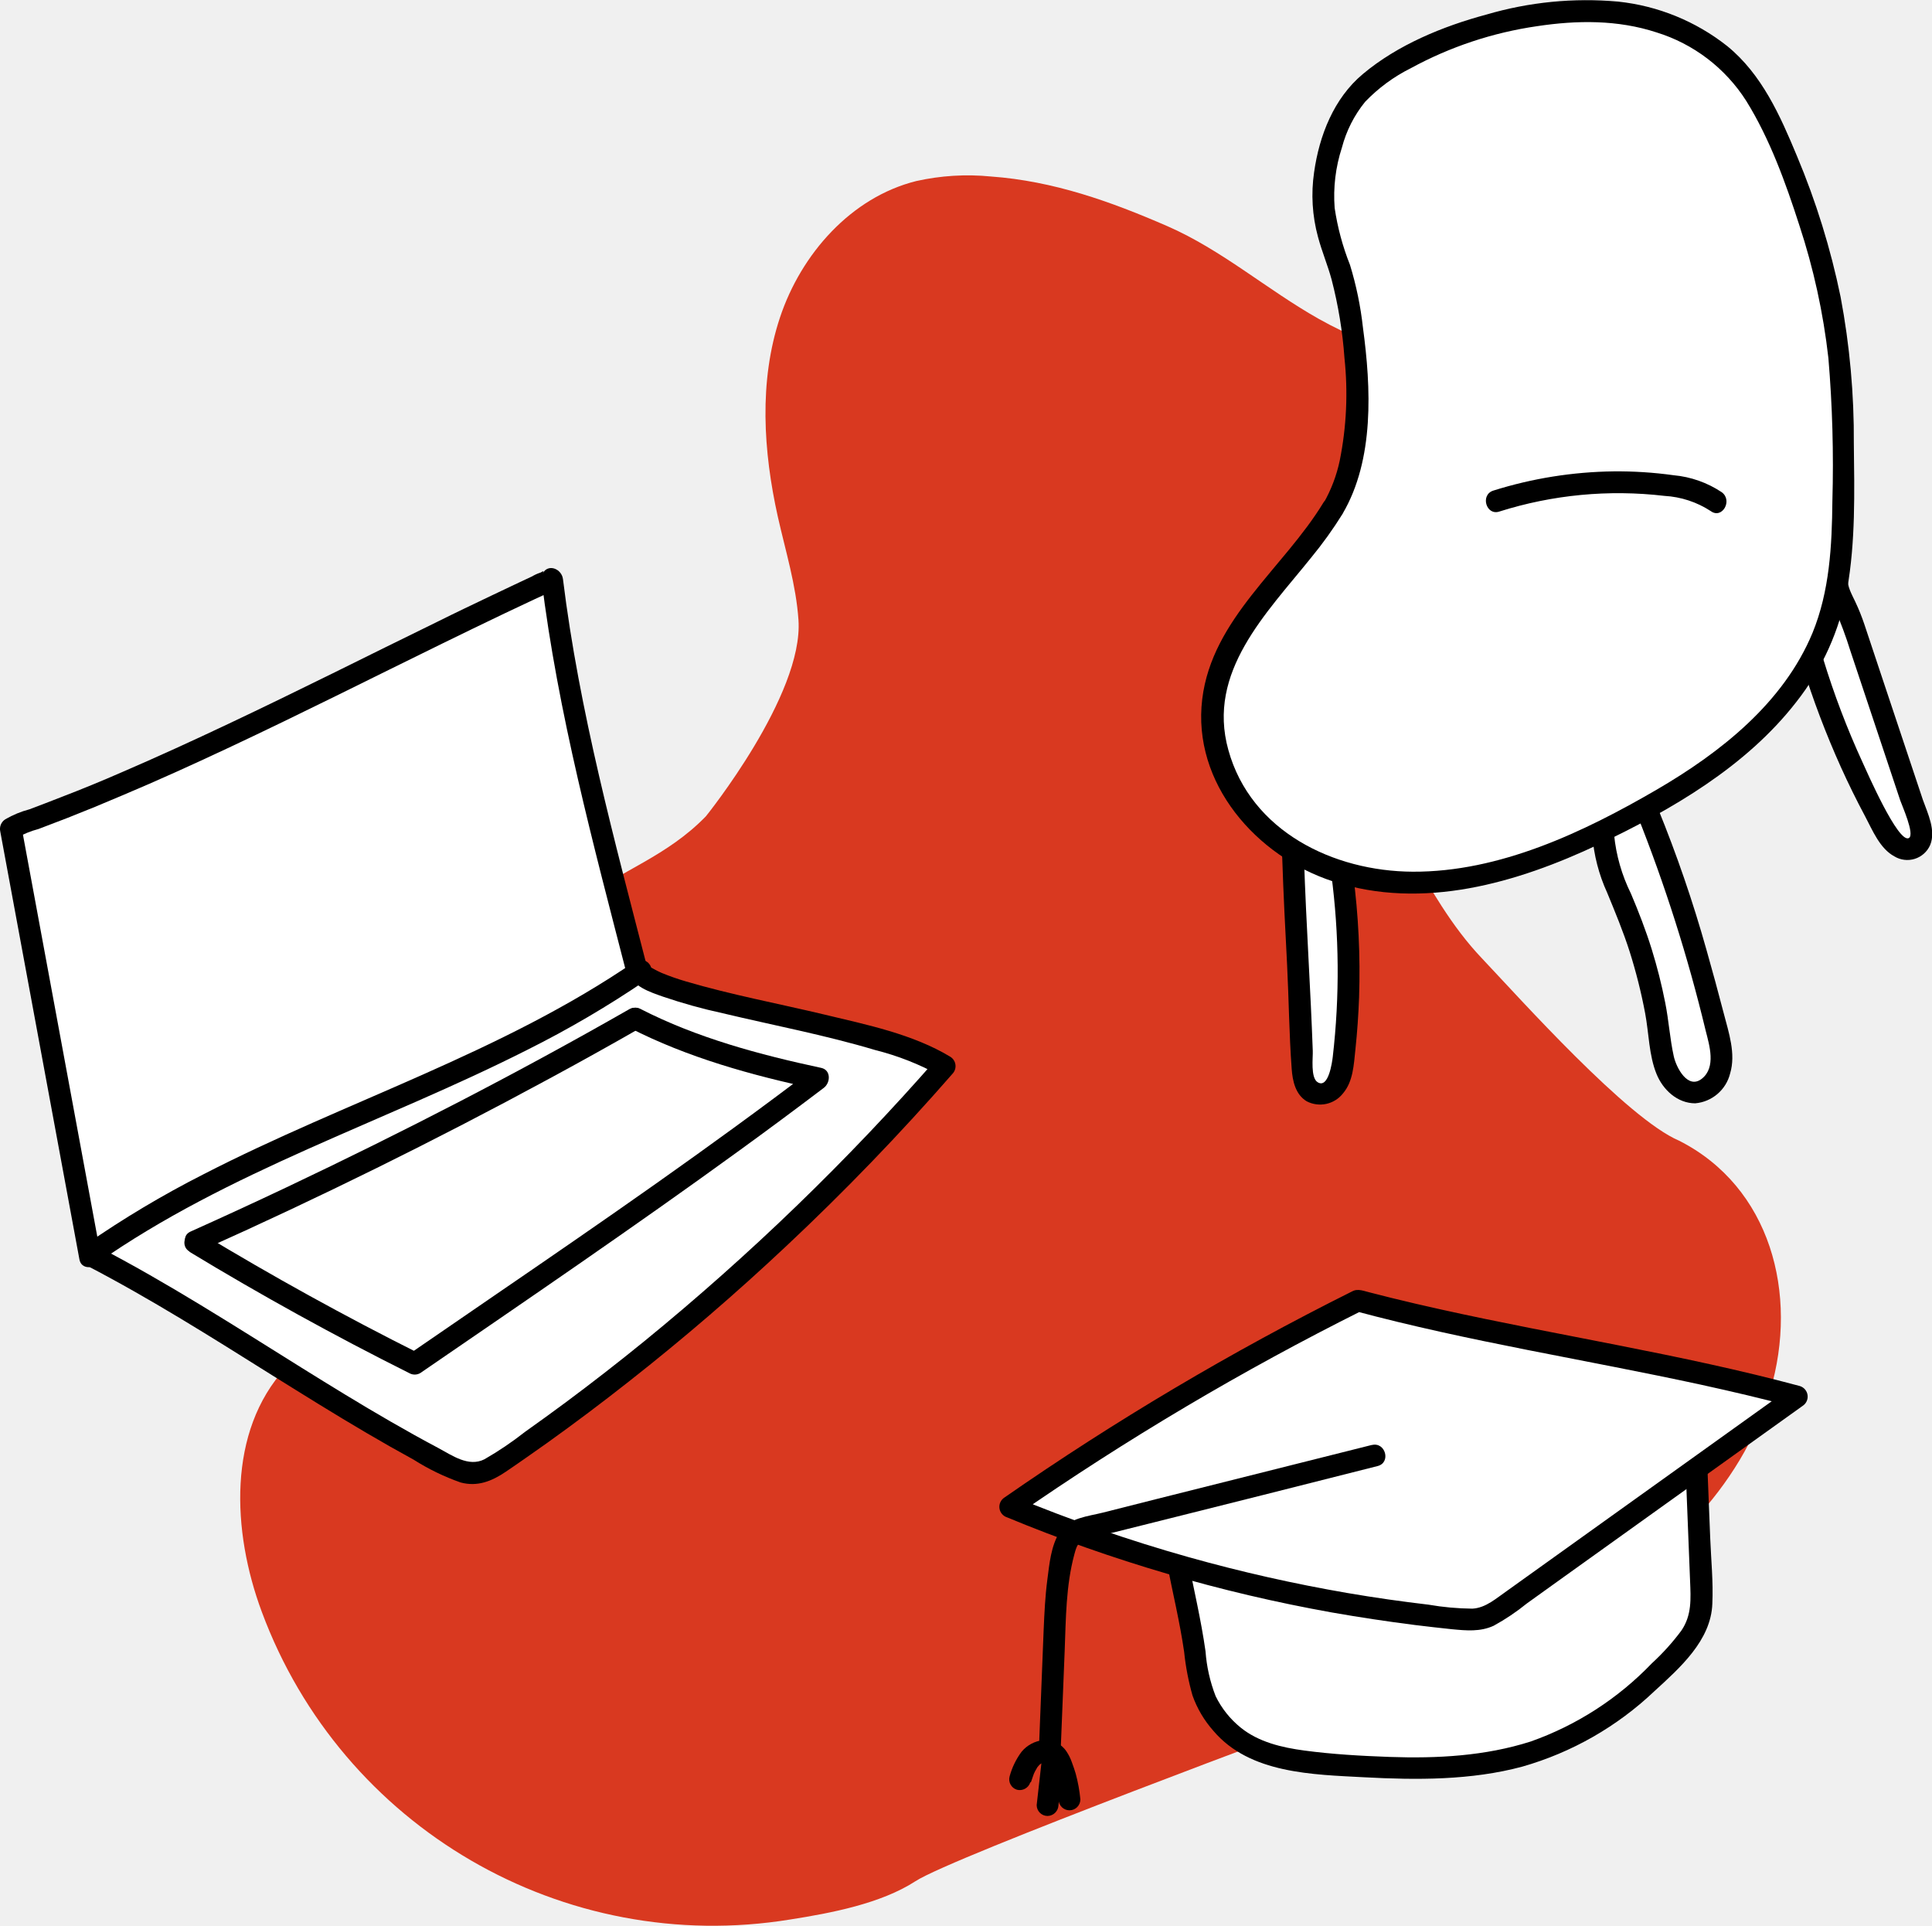
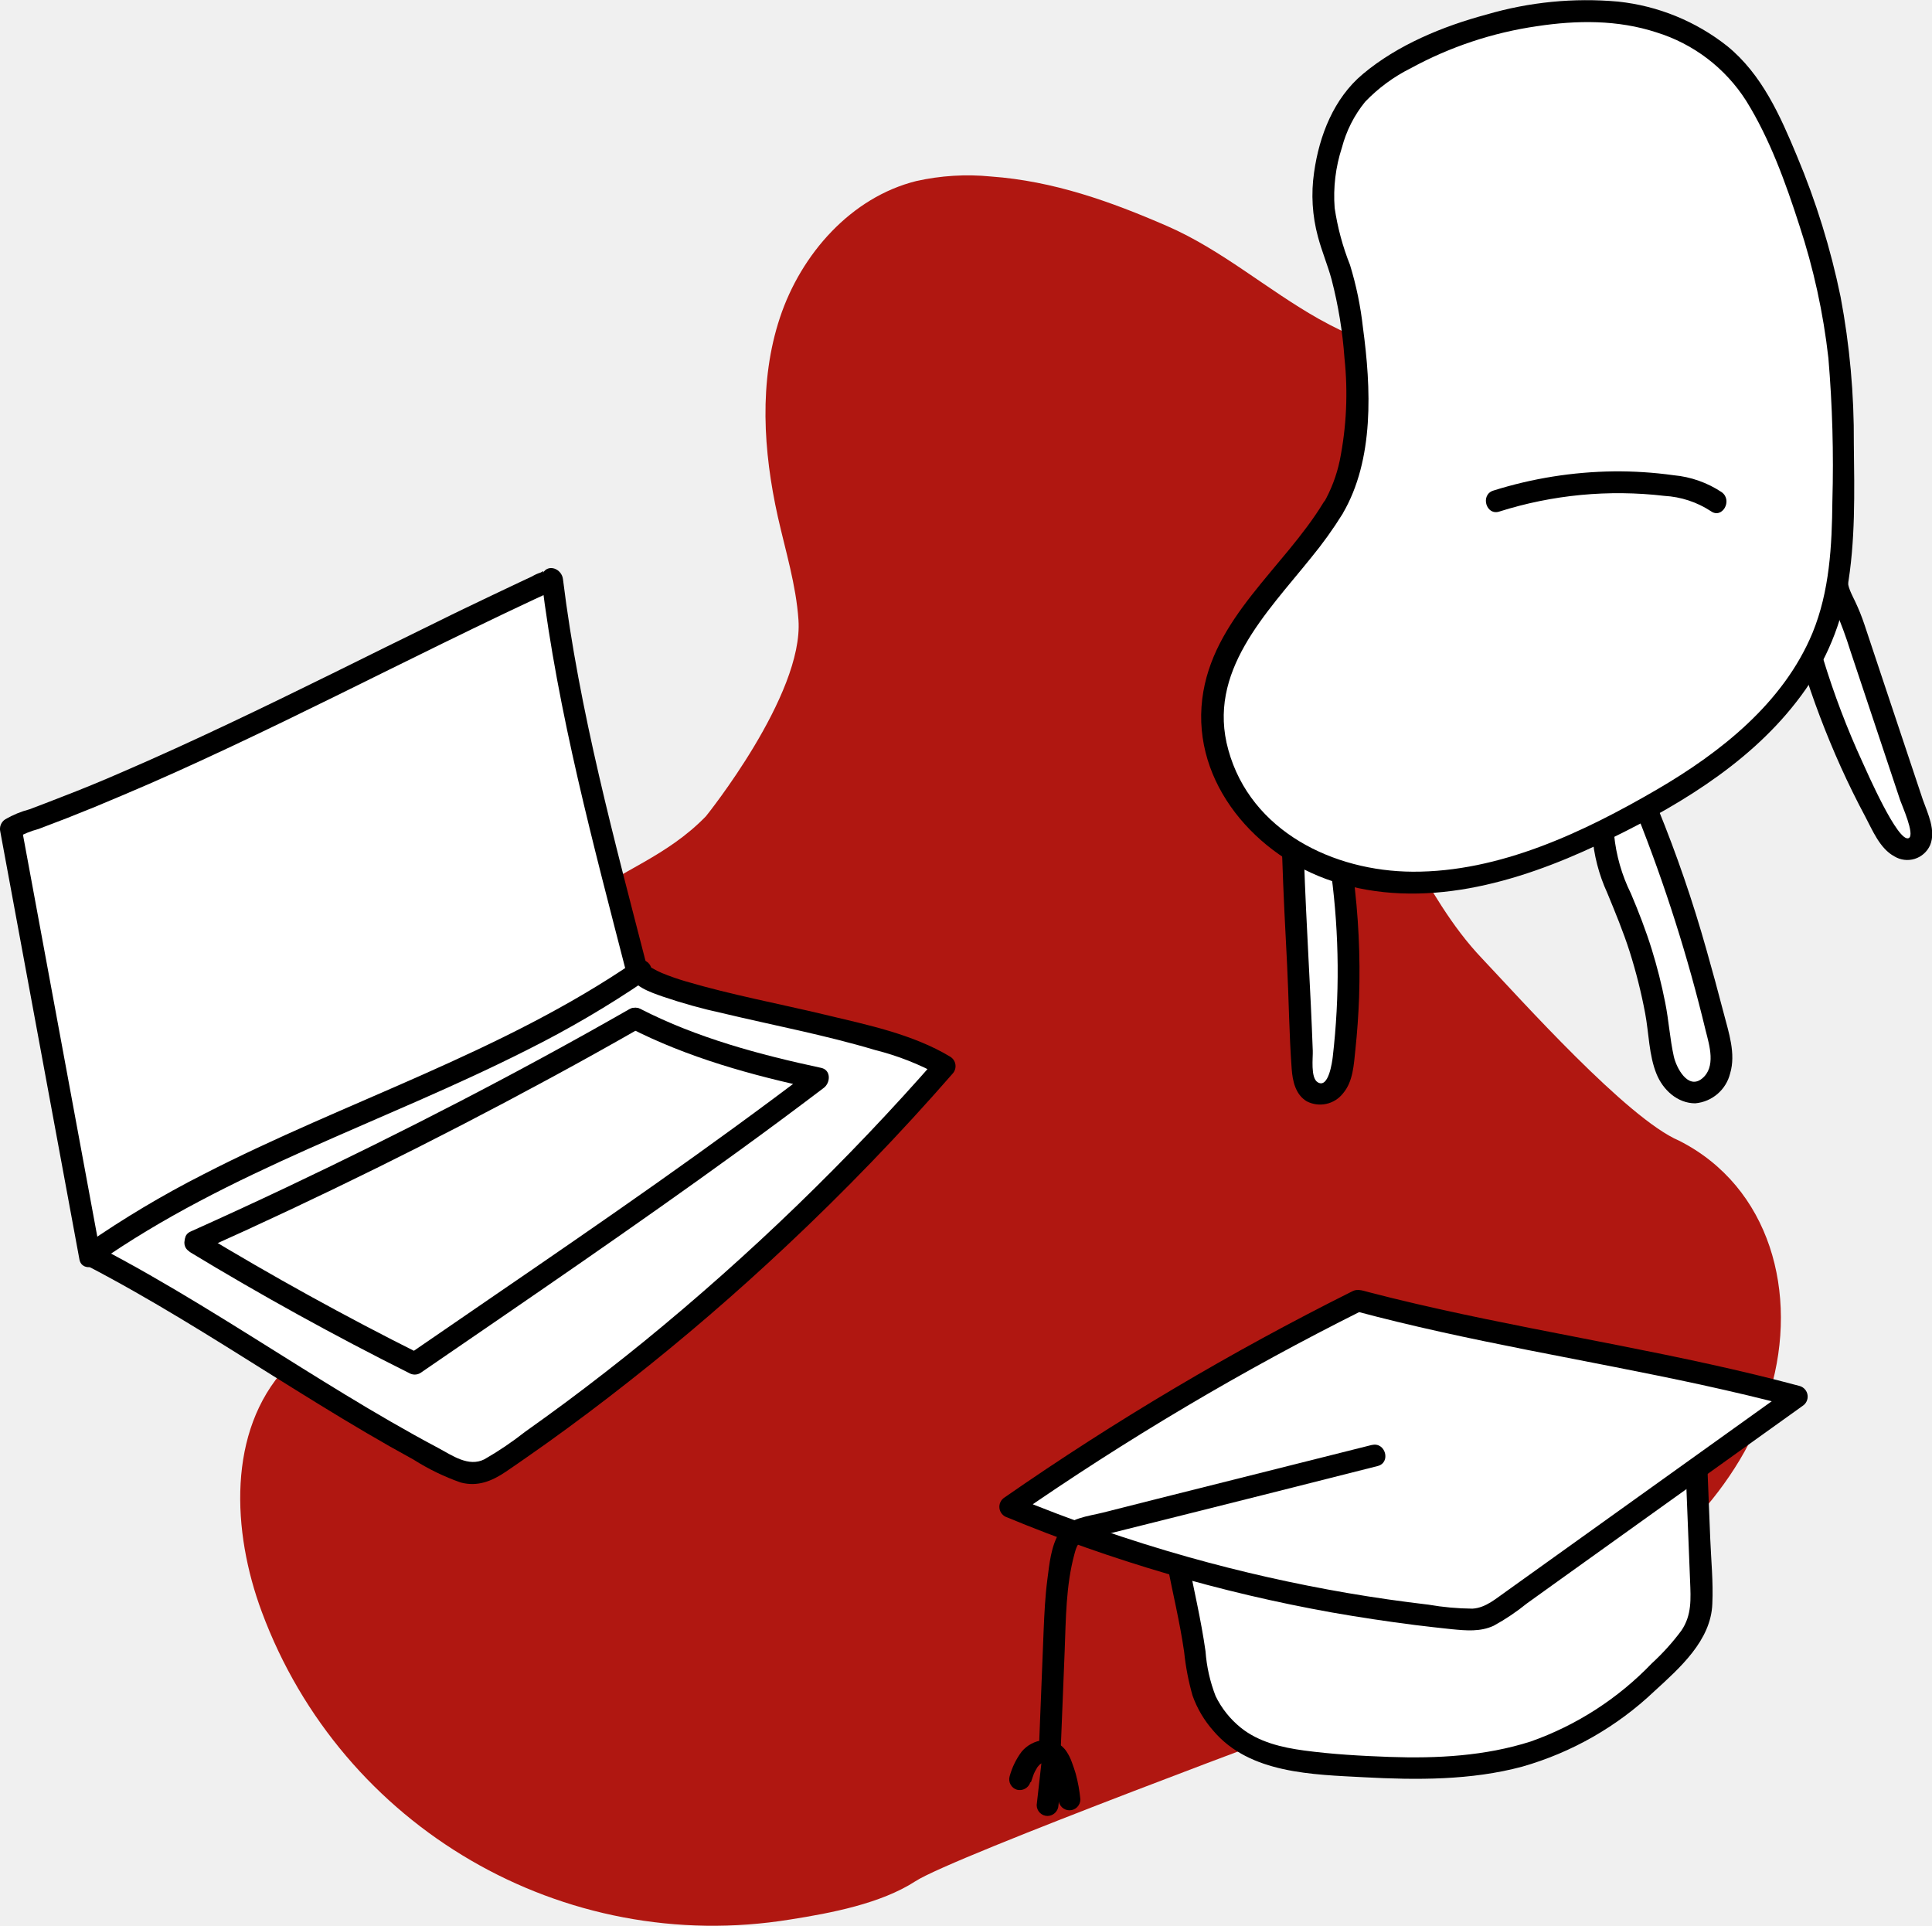
<svg xmlns="http://www.w3.org/2000/svg" viewBox="0 0 265.7 264.78">
  <defs>
-     <style>.cls-1{fill:#d93920;}.cls-2{fill:#fff;}</style>
+     <style>.cls-1{fill:#b01711;}.cls-2{fill:#fff;}</style>
  </defs>
  <g id="Layer_2" data-name="Layer 2">
    <g id="Layer_1-2" data-name="Layer 1">
      <path class="cls-1" d="M216.23,222.1c-9.75,5.55-20.39,9.26-30.89,13.12-4.32,1.59-54.29,20.12-59.44,23.47-4.76,3.09-11.66,4.39-17.19,5.26A66.19,66.19,0,0,1,36,221.64c-4.12-11.08-4.73-24.82,3.27-33.53,3.11-3.39,7.25-5.71,10.32-9.13,5.58-6.24,3.63-11.57,4.4-18.66.86-7.95,3.53-15.14,8.69-21A101.17,101.17,0,0,1,79.39,124.1c6.2-4.49,12.35-6.36,17.69-11.85,0,0,13.45-16.67,12.73-27-.33-4.82-1.78-9.48-2.84-14.2-2-9-2.62-18.6.29-27.37S117.06,27.13,126,24.9a32.46,32.46,0,0,1,10.27-.63c8.59.62,16.44,3.42,24.25,6.82,7.51,3.27,13.76,8.77,20.86,12.77,1.07.6,2.15,1.16,3.26,1.69,3.19,1.5,6.55,2.62,9.83,3.92,2.91,1.16,5.75,2.47,8.59,3.79,4.74,2.22,8.23,4.14,12.93,6.46,3,1.56,2.81,4.68,2.59,8A23.58,23.58,0,0,1,211,83.58c-2.4,2.13-5.11,2.61-7.95,4a28.37,28.37,0,0,0-8.36,5.86c-3.46,3.63-5.66,8.69-5,13.67.45,3.47,2.21,6.61,3.93,9.66,3,5.28,6,10.62,10.17,15,5.3,5.6,20,22.06,27.13,25.09,12.52,6.34,16.49,21,12.52,34.44S228.43,215.16,216.23,222.1Z" />
      <path class="cls-2" d="M177.84,117.94c.31,9.92,1,18.65,1.28,28.57,0,1.45.28,3.2,1.61,3.77a2.62,2.62,0,0,0,3-1.12,7.37,7.37,0,0,0,1-3.33,101.77,101.77,0,0,0-.14-25.57" />
      <path d="M176.34,117.94c.16,4.92.41,9.83.67,14.75.24,4.76.28,9.55.63,14.29.12,1.67.52,3.53,2.06,4.46a4,4,0,0,0,5-1.09c1.39-1.63,1.48-3.93,1.7-6q.38-3.6.51-7.23a103.62,103.62,0,0,0-.82-16.89,1.56,1.56,0,0,0-1.5-1.5,1.5,1.5,0,0,0-1.5,1.5,102.25,102.25,0,0,1,.2,25.09c-.08.67-.57,4.44-2.08,3.5-1-.61-.63-3.42-.67-4.31-.15-4.18-.36-8.37-.58-12.55-.24-4.68-.48-9.37-.63-14.05-.06-1.93-3.06-1.94-3,0Z" />
      <path class="cls-2" d="M226.58,111.55a218.61,218.61,0,0,1,9.51,30,12,12,0,0,1,.53,5.1,4.13,4.13,0,0,1-3.3,3.51,4.19,4.19,0,0,1-3.86-2.46,13.83,13.83,0,0,1-1.12-4.7,71.94,71.94,0,0,0-4.82-18.17c-1.35-3.27-3-6.55-3-10.08" />
      <path d="M225.13,112a218.32,218.32,0,0,1,9.45,29.75c.51,2,1.44,5-.51,6.57s-3.54-1.52-3.88-3.05c-.54-2.43-.69-4.95-1.18-7.39a71.4,71.4,0,0,0-1.86-7.36c-.81-2.6-1.79-5.13-2.85-7.63a23.38,23.38,0,0,1-2.32-8.1c-.07-1.92-3.07-1.93-3,0a23.28,23.28,0,0,0,2.06,8c1.1,2.67,2.2,5.32,3.08,8.07a72.87,72.87,0,0,1,2.13,8.47c.52,2.75.51,5.79,1.58,8.39.88,2.15,2.86,4,5.31,4a5.43,5.43,0,0,0,4.8-4.12c.81-2.7-.2-5.63-.88-8.25q-1.14-4.39-2.38-8.75A181.66,181.66,0,0,0,228,111.15c-.73-1.76-3.64-1-2.9.8Z" />
      <path class="cls-2" d="M252.73,79.17c-.4,1.89,1.33,4.35,1.94,6.18l9.13,27.38c.41,1.24.73,2.84-.29,3.66a2.21,2.21,0,0,1-2.56-.1,6.23,6.23,0,0,1-1.69-2.14,115,115,0,0,1-10-23.17" />
      <path d="M251.28,78.78a8.48,8.48,0,0,0,1.05,4.94,56.8,56.8,0,0,1,2.15,5.8l4.57,13.7,2.28,6.84c.21.64,2.05,4.7,1.19,5.18-1.46.81-5.83-9.24-6.38-10.43a112.57,112.57,0,0,1-5.41-14.23c-.57-1.84-3.47-1-2.9.8a122.42,122.42,0,0,0,5.34,14.11q1.56,3.45,3.35,6.8c1,1.88,2,4.39,4,5.47a3.43,3.43,0,0,0,4.92-1.54c.83-2-.32-4.35-1-6.25l-5.2-15.58-2.83-8.5a28.15,28.15,0,0,0-1.28-3.18c-.42-.9-1.13-2.11-1-3.14.29-1.89-2.6-2.7-2.9-.79Z" />
      <path class="cls-2" d="M183.32,69.87c-5.31,8.85-14.84,15.66-16.39,25.87-1.22,8,3.23,16.18,9.93,20.69s15.25,5.66,23.25,4.54,15.55-4.33,22.74-8c12.08-6.15,24.26-14.62,28.53-27.48,2-6.12,2.07-12.68,2.09-19.12a161.83,161.83,0,0,0-.53-16.92,100,100,0,0,0-8.52-30.53,37,37,0,0,0-4.73-8.3c-5.26-6.51-14.07-9.45-22.44-9.09A54.7,54.7,0,0,0,193.2,8.09c-4.54,2.51-6.94,4.73-8.54,7.82a28.17,28.17,0,0,0-2.56,8.52c-.59,4.72.59,8.1,2.06,12.27S189.25,60,183.32,69.87Z" />
      <path d="M182,69.12c-5.46,9-15.3,15.93-16.66,27-1.42,11.61,7.47,21.67,18,25.09,12.32,4,25.28.22,36.55-5.11,10-4.75,20.23-10.67,27.14-19.56a35.23,35.23,0,0,0,7-15.52c1.16-6.56,1-13.32.92-20a105.1,105.1,0,0,0-1.82-20.19,104.17,104.17,0,0,0-6-19.37c-2.31-5.55-4.82-11.24-9.6-15.13a29.14,29.14,0,0,0-15-6.11A48.76,48.76,0,0,0,204.43,2c-6,1.61-12.22,4.17-17,8.18-4,3.34-6,8.47-6.71,13.53a21.79,21.79,0,0,0,.53,8.84c.53,2,1.34,3.9,1.88,5.89a59.94,59.94,0,0,1,1.77,10.8,46.56,46.56,0,0,1-.65,14.09,20.14,20.14,0,0,1-2.2,5.81,1.5,1.5,0,0,0,2.59,1.51c4.39-7.47,3.92-17.32,2.8-25.6a46.79,46.79,0,0,0-1.78-8.62,35,35,0,0,1-2.11-7.83,21.49,21.49,0,0,1,1-8.31A16.68,16.68,0,0,1,187.74,14,22.71,22.71,0,0,1,194,9.39,51.77,51.77,0,0,1,211.39,3.6c5.49-.83,11.08-.89,16.41.85a22.51,22.51,0,0,1,12.35,9.42c3.24,5.21,5.43,11.28,7.3,17.09a90.81,90.81,0,0,1,4,18.27A174.67,174.67,0,0,1,252,68.91c-.06,6.14-.38,12.39-2.74,18.14-4,9.62-12.64,16.42-21.39,21.52-10.1,5.88-21.66,11.36-33.58,11.3-10.9-.05-22.27-5.55-25.36-16.74-3-10.74,5.25-18.8,11.38-26.44a56.25,56.25,0,0,0,4.35-6.06C185.62,69,183,67.47,182,69.12Z" />
      <path class="cls-2" d="M205.78,68.9a55.41,55.41,0,0,1,23.59-2.16A13.38,13.38,0,0,1,236,69" />
      <path d="M206.18,70.35a54.25,54.25,0,0,1,22.72-2.16,13,13,0,0,1,6.37,2.09c1.56,1.15,3.06-1.45,1.52-2.59a14.26,14.26,0,0,0-6.63-2.34,55.72,55.72,0,0,0-8.26-.53,57.51,57.51,0,0,0-16.52,2.64c-1.84.57-1,3.47.8,2.89Z" />
      <path class="cls-2" d="M87.65,133.75c-4.48-17.37-9.54-36.15-11.73-54.13l0,0c-25.44,11.73-48,24.57-74.12,34.08l-.3.23,10.89,58.81" />
      <path d="M89.09,133.35c-4.57-17.74-9.43-35.52-11.67-53.73-.17-1.36-2-2.19-2.8-.76.33-.6-.16-.13-.35-.1a5.33,5.33,0,0,0-1.09.5l-1.73.81L67.59,81.9c-2.48,1.19-5,2.38-7.42,3.59Q53,89,45.78,92.58c-9.59,4.72-19.22,9.38-29,13.6Q12.62,108,8.45,109.6c-1.46.57-2.92,1.14-4.4,1.69a13.5,13.5,0,0,0-3.32,1.37,1.58,1.58,0,0,0-.69,1.7l10.88,58.81c.35,1.9,3.24,1.09,2.89-.8L2.93,113.56l-.69,1.69A12.5,12.5,0,0,1,5.29,114q2-.75,4-1.53,3.77-1.48,7.5-3.08c5-2.1,9.89-4.33,14.77-6.62,9.85-4.62,19.55-9.52,29.32-14.3q4.23-2.07,8.47-4.1l4.09-1.93,2.17-1c.59-.27,1.3-.47,1.64-1.08l-2.79-.75c2.27,18.49,7.14,36.52,11.78,54.53.48,1.86,3.38,1.07,2.89-.8Z" />
      <path class="cls-2" d="M12.63,172.7c16.67,8.63,31.83,19.94,48.5,28.57a7.9,7.9,0,0,0,4.5,1.3A8.28,8.28,0,0,0,69,201a327,327,0,0,0,61-54.4c-9.24-5.65-38.59-8.94-41.83-12.81v-.26c-23.82,16.44-51.95,22.29-75.65,39" />
      <path d="M11.87,174c8.82,4.58,17.22,9.89,25.63,15.16,4.28,2.67,8.56,5.34,12.91,7.89,2.14,1.26,4.29,2.48,6.47,3.67a31.68,31.68,0,0,0,6.47,3.14c2.32.62,4.29-.18,6.2-1.47s3.84-2.66,5.74-4q5.71-4.09,11.24-8.45,11.22-8.82,21.64-18.62,12-11.26,22.82-23.66a1.52,1.52,0,0,0-.31-2.35c-5.13-3.1-11.48-4.4-17.24-5.78-6.36-1.52-12.82-2.72-19.1-4.57A32.91,32.91,0,0,1,91,133.79a12.18,12.18,0,0,1-1.25-.63c-.47-.29-.21-.06-.57-.47l.44,1.06v-.26a1.51,1.51,0,0,0-2.26-1.3C69,144.79,47.61,151.38,28,161.47a138.28,138.28,0,0,0-16.25,9.7c-1.57,1.1-.07,3.7,1.52,2.59C31.44,161,52.84,154.33,72.55,144.35a140.85,140.85,0,0,0,16.31-9.57l-2.25-1.29c-.06,2.08,3,3,4.59,3.57a74.48,74.48,0,0,0,8.18,2.27c7,1.67,14.08,3,21,5.07a37,37,0,0,1,8.81,3.46l-.3-2.36a334,334,0,0,1-40.3,38.95q-5.35,4.35-10.88,8.46c-1.83,1.35-3.67,2.69-5.52,4a46.07,46.07,0,0,1-5.57,3.76c-2.19,1.11-4.45-.54-6.36-1.56-2.19-1.16-4.36-2.37-6.51-3.61-4.17-2.4-8.26-4.92-12.34-7.46-9.22-5.75-18.36-11.63-28-16.64-1.72-.89-3.23,1.7-1.52,2.59Z" />
      <path d="M27.74,171.94Q52,161.08,75.37,148.42q6.41-3.46,12.73-7.08a1.5,1.5,0,0,0-1.51-2.59c-15.37,8.79-31.14,16.91-47.14,24.5q-6.59,3.12-13.23,6.1c-1.76.79-.23,3.38,1.52,2.59Z" />
      <path d="M26.07,172.15q14.76,8.94,30.21,16.67a1.51,1.51,0,0,0,1.51,0c14.71-10.09,29.46-20.13,43.89-30.61q5.86-4.25,11.62-8.62c.93-.71,1-2.44-.35-2.74-8.5-1.82-17.08-4.12-24.85-8.1-1.71-.88-3.23,1.71-1.51,2.59,8,4.1,16.8,6.53,25.56,8.4l-.36-2.74c-14.19,10.8-28.88,20.94-43.58,31l-11.93,8.19h1.51q-15.43-7.72-30.21-16.67c-1.65-1-3.16,1.59-1.51,2.59Z" />
      <path class="cls-2" d="M161.93,214.56c.88,4.52,1.2,5.83,2.07,10.35.52,2.67.75,7,2.08,9.32,3.64,6.55,9.1,7.64,16.56,8.29,21.3,1.83,34,.26,48.32-15.58a11.62,11.62,0,0,0,2.75-4.26,13.15,13.15,0,0,0,.31-4.34l-.64-16.13" />
      <path d="M160.49,215c.78,4,1.77,8.07,2.36,12.15a35.08,35.08,0,0,0,1.15,6,14.74,14.74,0,0,0,2.88,4.87c5,5.89,13.67,6,20.79,6.38s14.65.43,21.7-1.47a43.84,43.84,0,0,0,18.12-10.34c3.52-3.22,7.82-7,8-12.05.14-3-.17-6-.29-9l-.37-9.29c-.08-1.93-3.08-1.94-3,0l.6,15.15c.1,2.46.25,4.71-1.2,6.83a32,32,0,0,1-4.06,4.5,42.87,42.87,0,0,1-16.66,10.75c-6.26,2-12.88,2.35-19.42,2.12-3.9-.14-7.85-.36-11.72-.88-3.07-.41-6.28-1.16-8.74-3.15a12.76,12.76,0,0,1-3.45-4.33,21.27,21.27,0,0,1-1.39-6.17c-.61-4.32-1.63-8.58-2.46-12.87-.37-1.89-3.26-1.09-2.89.8Z" />
      <path class="cls-2" d="M186.66,178.91a381,381,0,0,0-47.75,28.31,215.21,215.21,0,0,0,61.7,15.41,9.15,9.15,0,0,0,3.26-.09,9.55,9.55,0,0,0,2.95-1.61L247.13,192c-18.38-5-42-8.24-60.39-13.2Z" />
      <path d="M185.9,177.61a386.16,386.16,0,0,0-47.75,28.31,1.52,1.52,0,0,0,.36,2.74,216,216,0,0,0,44.63,13.07q5.7,1,11.45,1.73c1.7.21,3.39.4,5.09.58,2,.19,3.89.37,5.74-.48a30.42,30.42,0,0,0,4.57-3.07l5.24-3.76,10.08-7.22,22.58-16.17a1.52,1.52,0,0,0-.36-2.74c-16.28-4.38-33-6.89-49.44-10.55q-3.36-.74-6.69-1.56l-3.12-.79c-1-.26-1.85-.62-2.68.15-1.43,1.3.7,3.42,2.12,2.12l.08-.07-1.46.38c15.66,4.21,31.73,6.69,47.57,10.13,4.29.94,8.57,1.94,12.82,3.08l-.36-2.74-39.1,28c-1.46,1-2.91,2.36-4.78,2.46a37.39,37.39,0,0,1-6.05-.55q-5.58-.65-11.13-1.6a216,216,0,0,1-21.8-4.92,214.92,214.92,0,0,1-24.2-8.39l.35,2.74a386.28,386.28,0,0,1,47.76-28.31C189.14,179.34,187.63,176.75,185.9,177.61Z" />
      <path d="M188.62,198.71l-29.5,7.41L151.69,208c-2,.51-4.73.72-5.95,2.66s-1.42,4.43-1.7,6.54c-.3,2.29-.41,4.61-.51,6.92q-.34,8.55-.68,17.1c-.08,1.93,2.92,1.93,3,0l.57-14.19c.17-4.43.17-9,1.33-13.28.3-1.11.48-1.76,1.66-2.08s2.37-.6,3.55-.89l7-1.75,13.67-3.43,15.83-4c1.87-.47,1.08-3.36-.8-2.89Z" />
      <path d="M141.79,245.05c.08-.24.16-.49.25-.73l.15-.42c.13-.35-.14.29,0,0a5.51,5.51,0,0,1,.36-.68,1.51,1.51,0,0,1,.24-.36l-.1.13.14-.17s.26-.29.3-.27l-.15.11.16-.11a1.74,1.74,0,0,1,.35-.19s-.34.12,0,0l.33-.08-.16,0h.38c-.22,0-.28,0-.16,0l.13,0c.16.05.12,0-.09,0,0,0,.25.09.25.14-.16-.13-.18-.14-.06,0l.15.15c.22.22-.12-.22,0,0s.15.24.21.37.21.39,0,0c.06.14.11.29.17.44s.2.56.29.84c.17.57.33,1.15.45,1.73.05.27.1.54.14.81,0,.08.1.54,0,.17,0,.17,0,.34.06.51a1.5,1.5,0,0,0,3,0,21.08,21.08,0,0,0-.64-3.53c-.16-.53-.33-1.05-.53-1.57a6.47,6.47,0,0,0-.74-1.49,3.49,3.49,0,0,0-3.17-1.56,4.47,4.47,0,0,0-3,1.59,10.09,10.09,0,0,0-1.65,3.39,1.5,1.5,0,0,0,1,1.84,1.53,1.53,0,0,0,1.84-1Z" />
      <path d="M143.36,241.22l-.79,7a1.5,1.5,0,0,0,1.5,1.5,1.54,1.54,0,0,0,1.5-1.5l.79-7a1.5,1.5,0,0,0-1.5-1.5,1.54,1.54,0,0,0-1.5,1.5Z" />
    </g>
  </g>
</svg>
